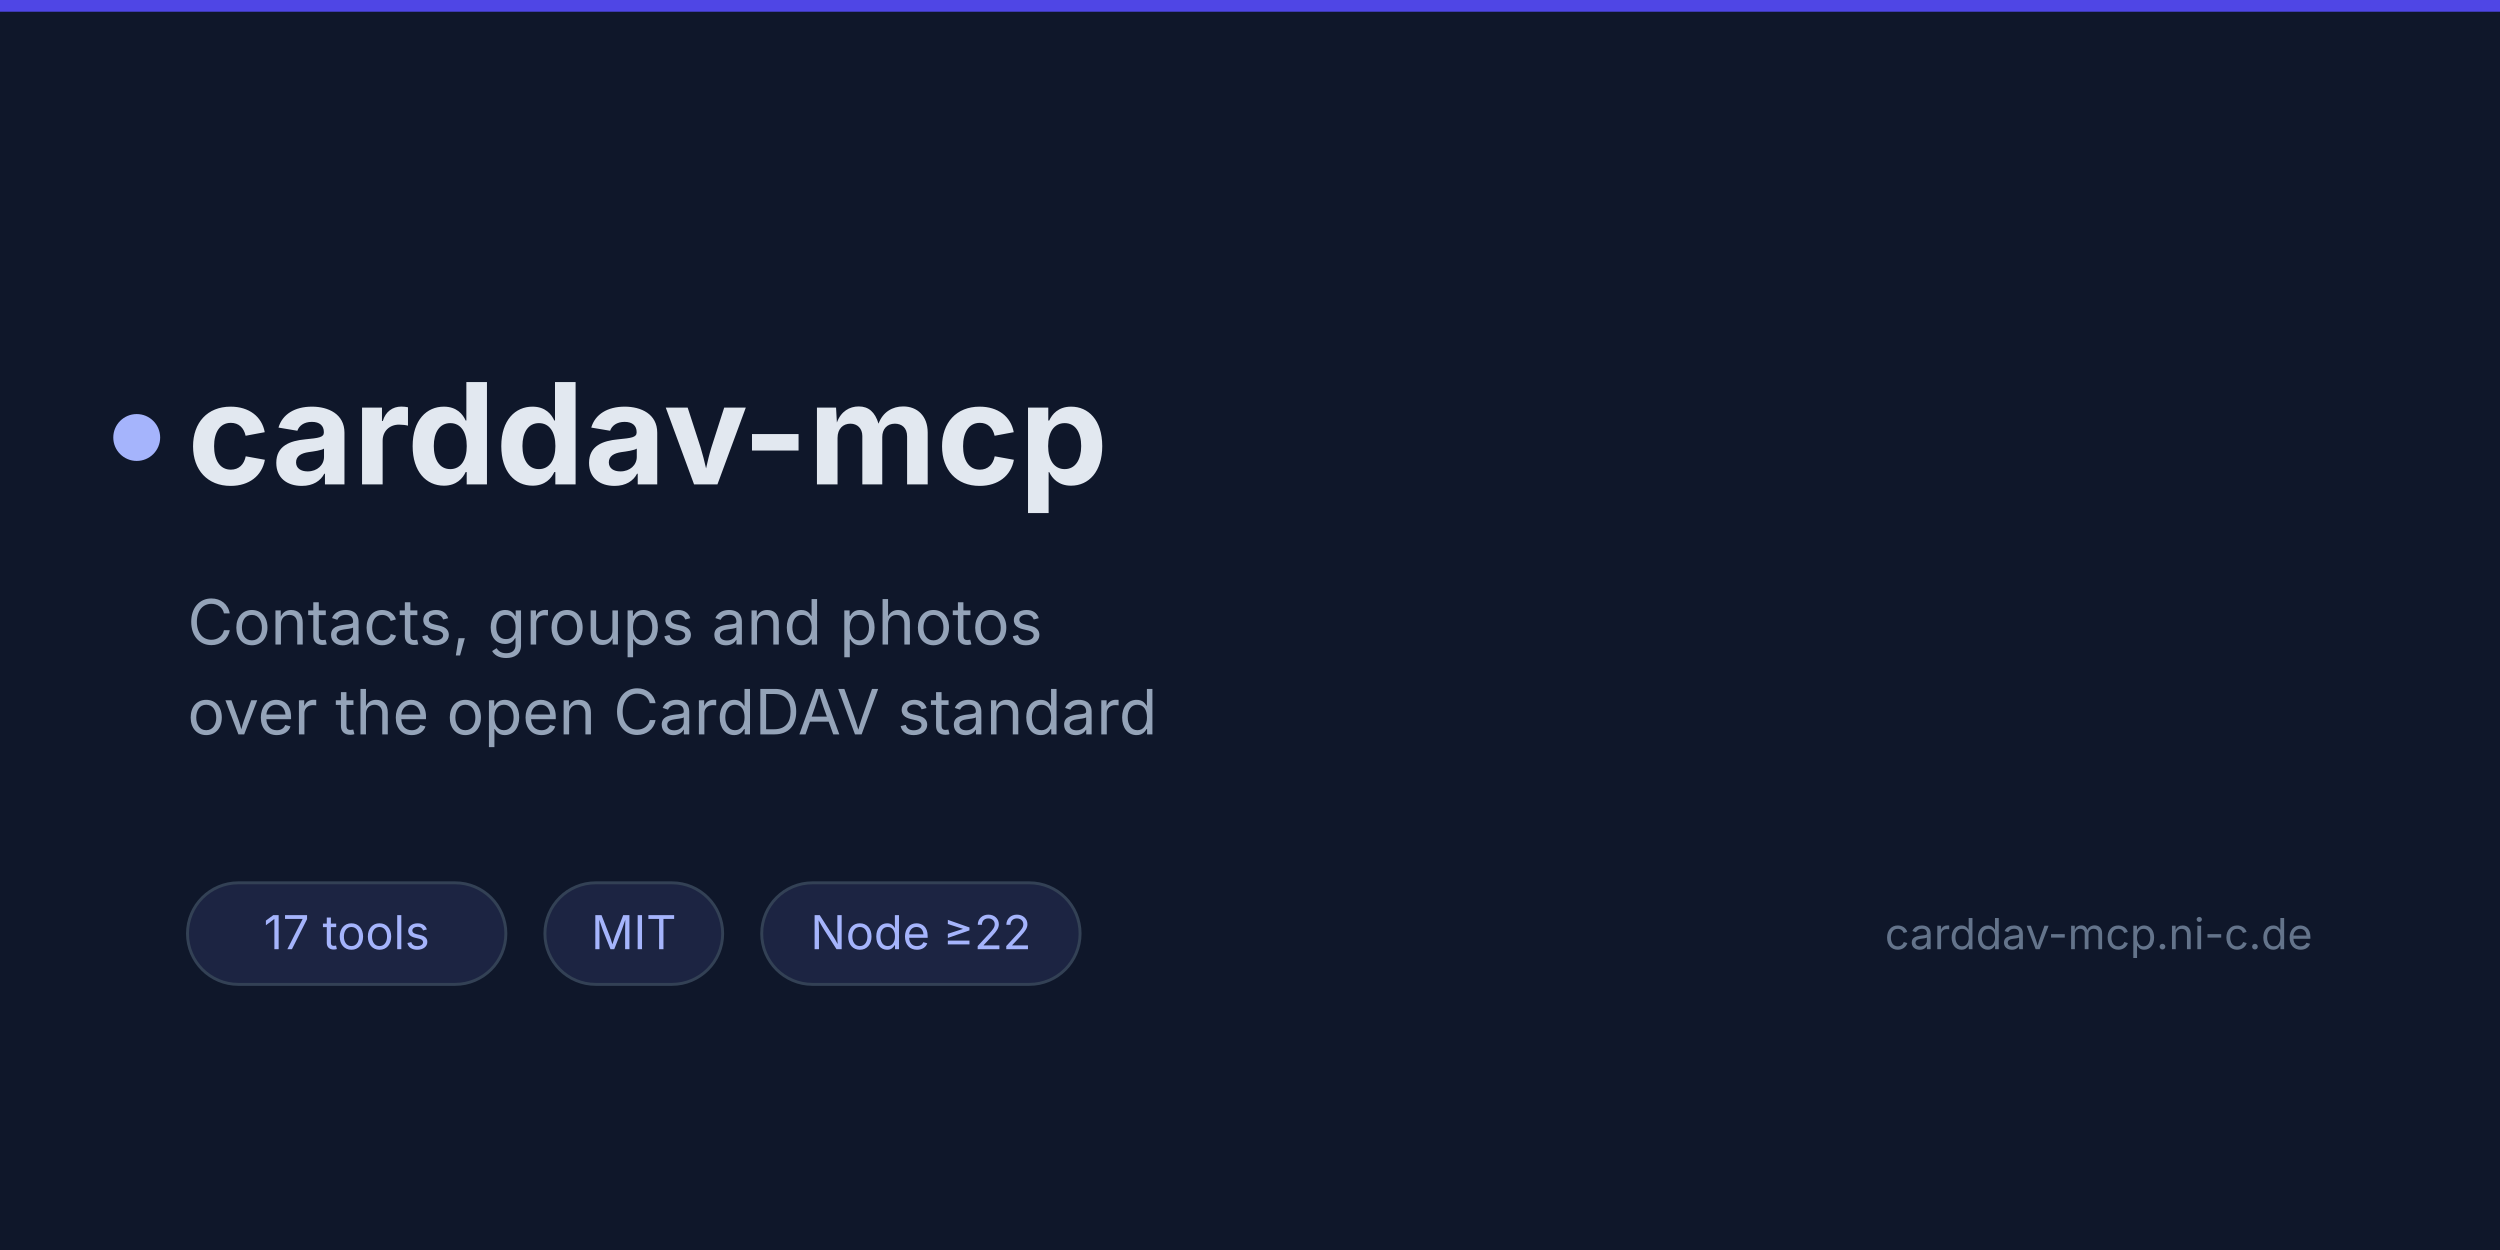
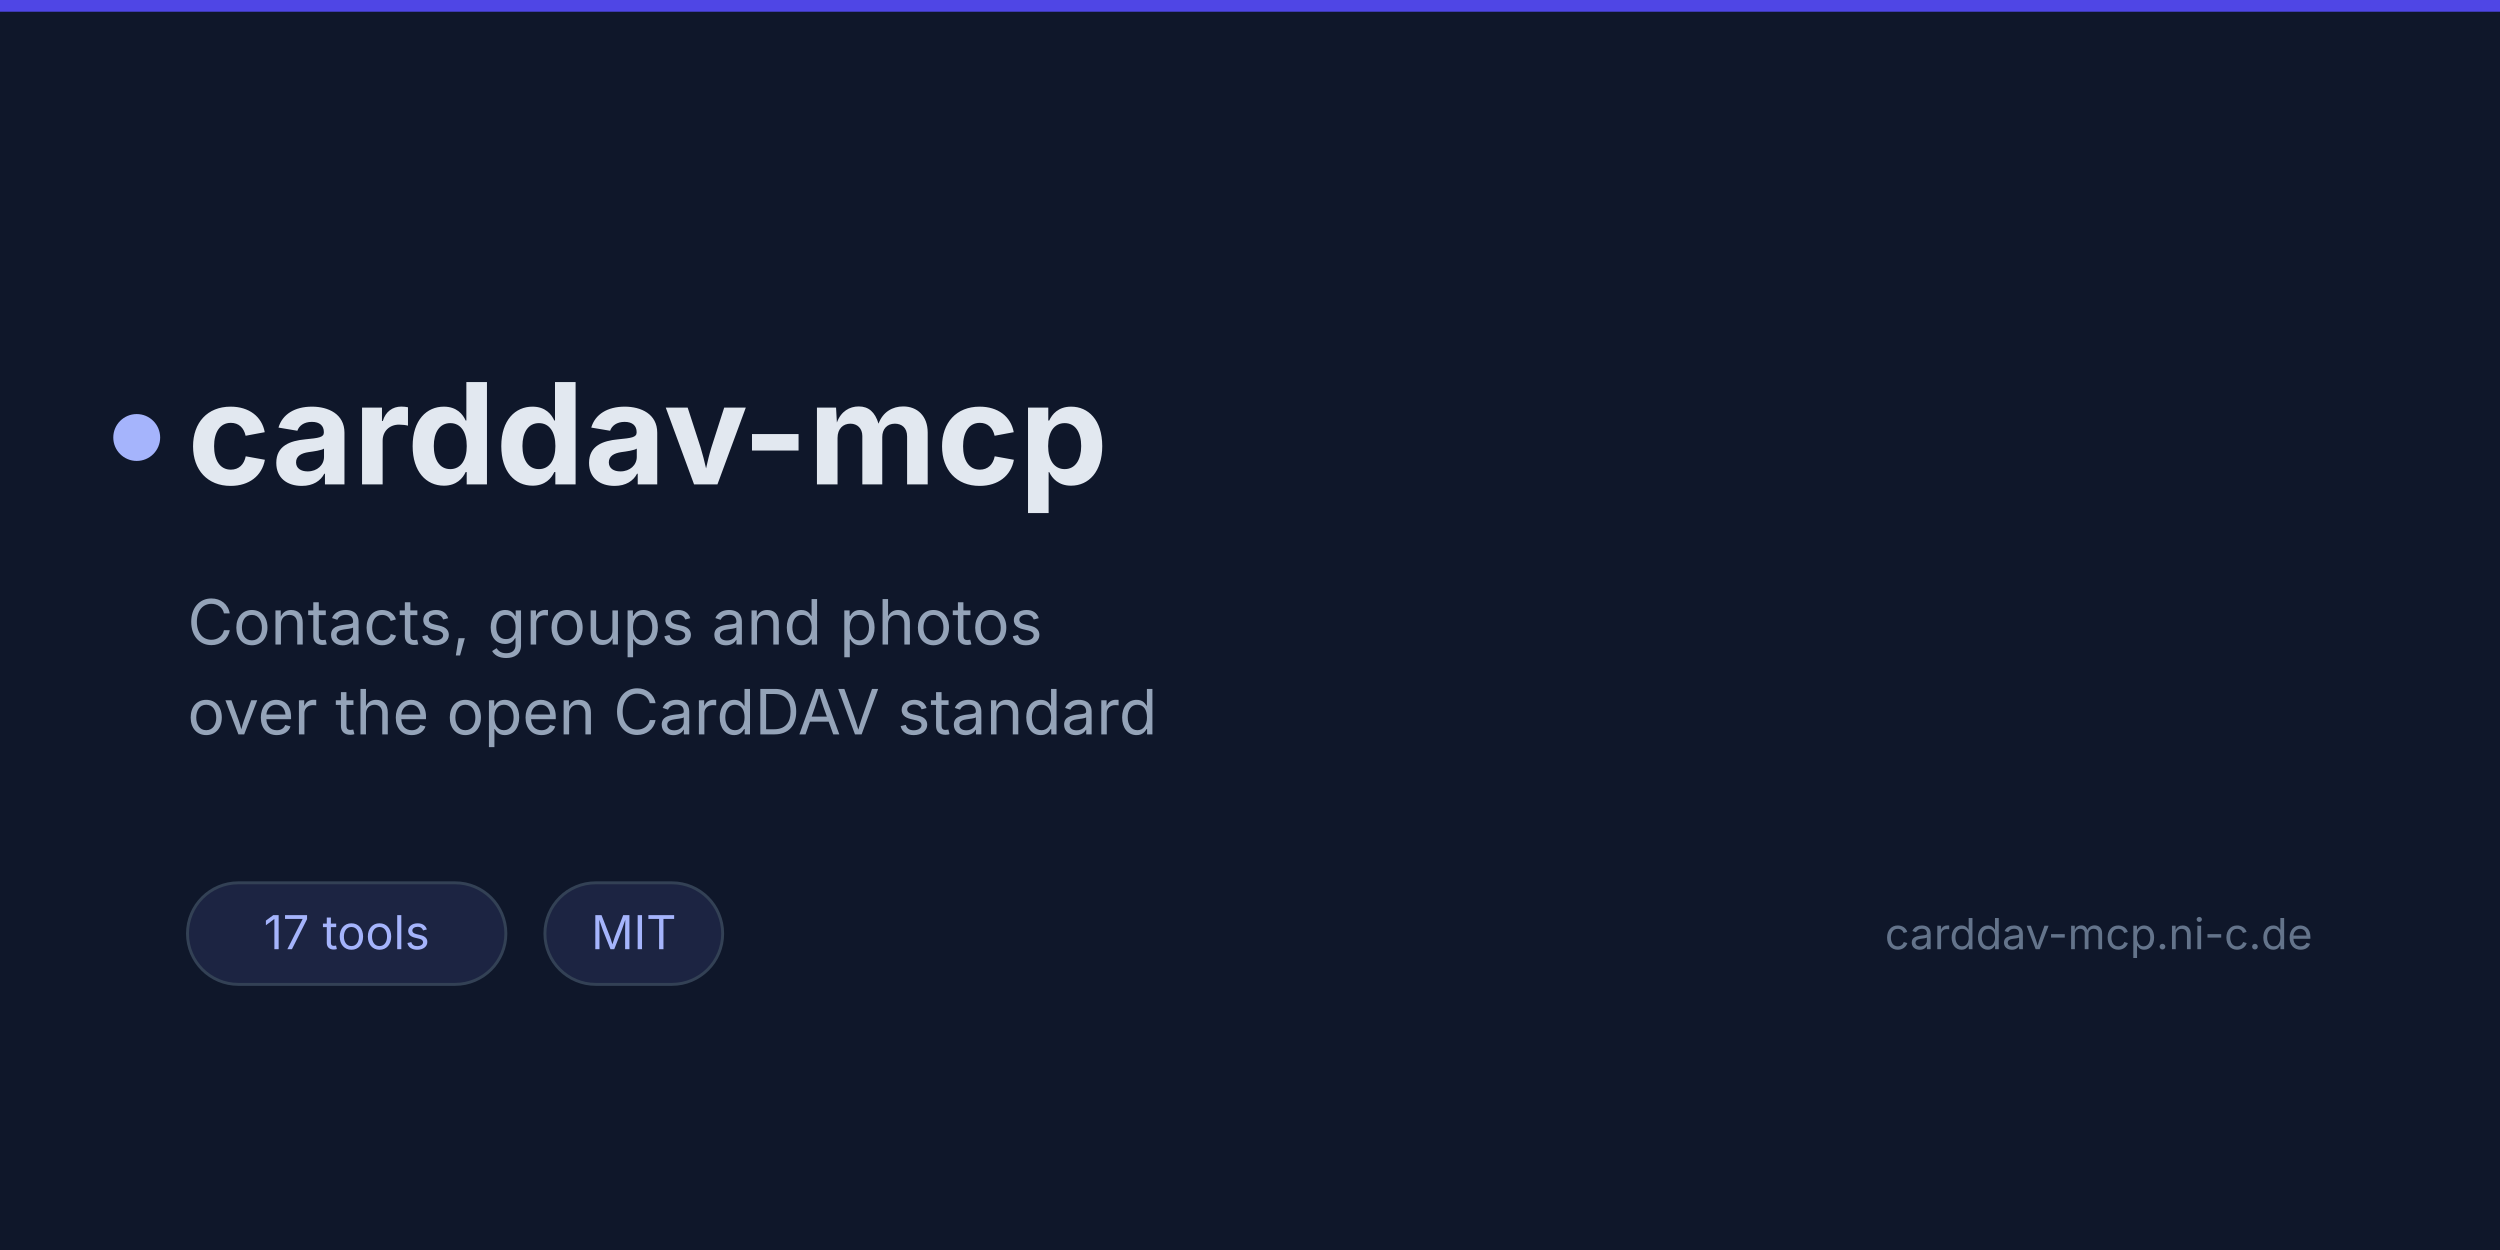
<svg xmlns="http://www.w3.org/2000/svg" viewBox="0 0 1280 640" width="1280" height="640">
  <style>
    text { font-family: Inter, "Fira Sans", "DejaVu Sans", sans-serif; }
    .title { font-size: 72px; font-weight: 700; fill: #e2e8f0; }
    .tagline { font-size: 32px; fill: #94a3b8; }
    .pill { fill: rgba(129, 140, 248, 0.12); stroke: #334155; stroke-width: 1.5; }
    .pill-label { font-size: 24px; fill: #a5b4fc; }
    .site { font-size: 22px; fill: #64748b; }
  </style>
  <rect x="0" y="0" width="1280" height="640" fill="#0f172a" />
  <rect x="0" y="0" width="1280" height="6" fill="#4f46e5" />
  <circle cx="70" cy="224" r="12" fill="#a5b4fc" />
  <text class="title" x="96" y="248">carddav-mcp</text>
  <text class="tagline" x="96" y="330">Contacts, groups and photos</text>
  <text class="tagline" x="96" y="376">over the open CardDAV standard</text>
  <rect class="pill" x="96" y="452" width="163" height="52" rx="26" />
  <text class="pill-label" x="177.5" y="486" text-anchor="middle">17 tools</text>
  <rect class="pill" x="279" y="452" width="91" height="52" rx="26" />
  <text class="pill-label" x="324.5" y="486" text-anchor="middle">MIT</text>
-   <rect class="pill" x="390" y="452" width="163" height="52" rx="26" />
-   <text class="pill-label" x="471.5" y="486" text-anchor="middle">Node ≥22</text>
  <text class="site" x="1184" y="486" text-anchor="end">carddav-mcp.ni-c.de</text>
</svg>
